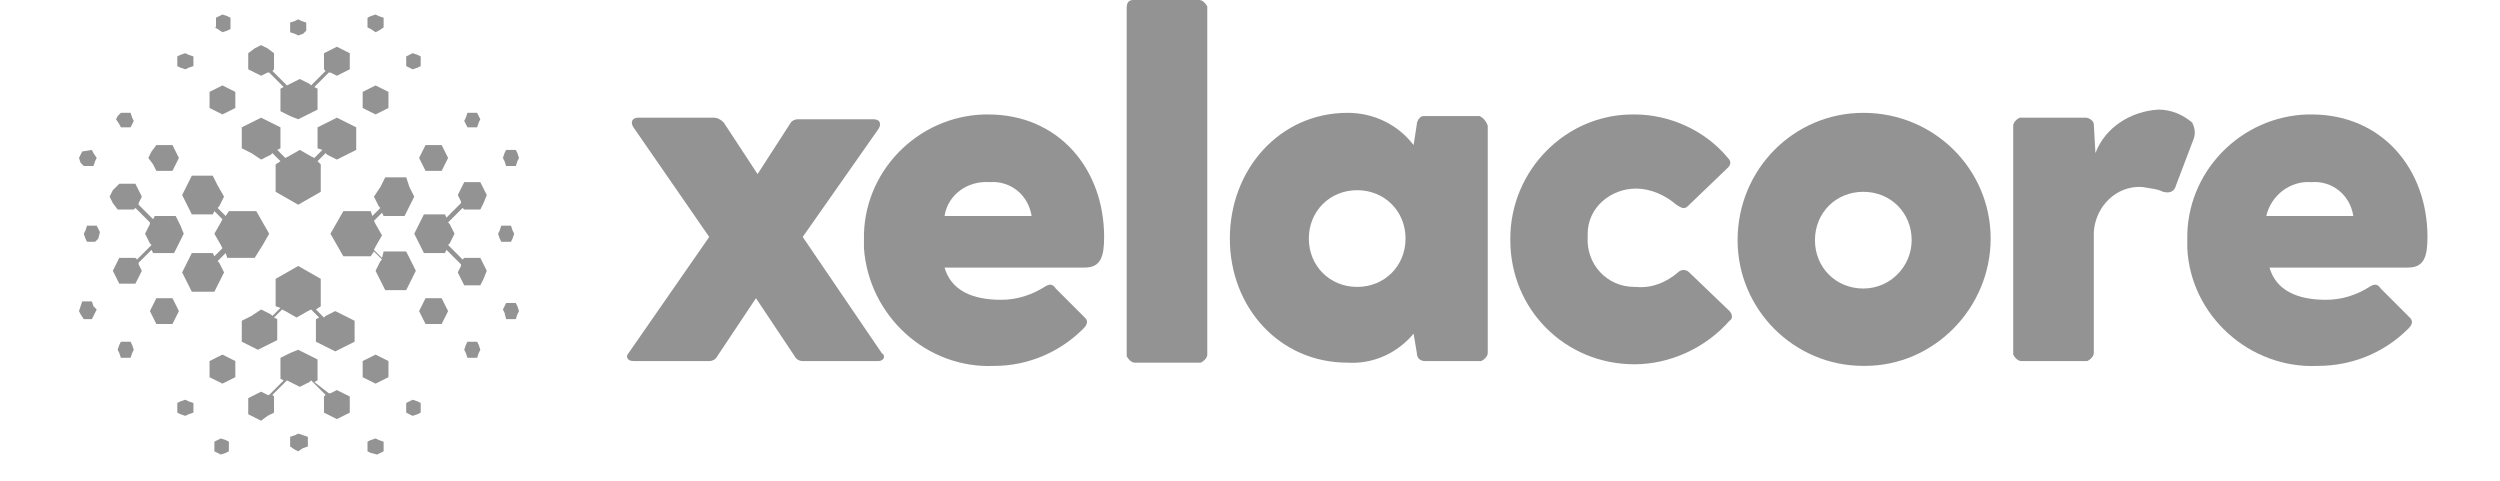
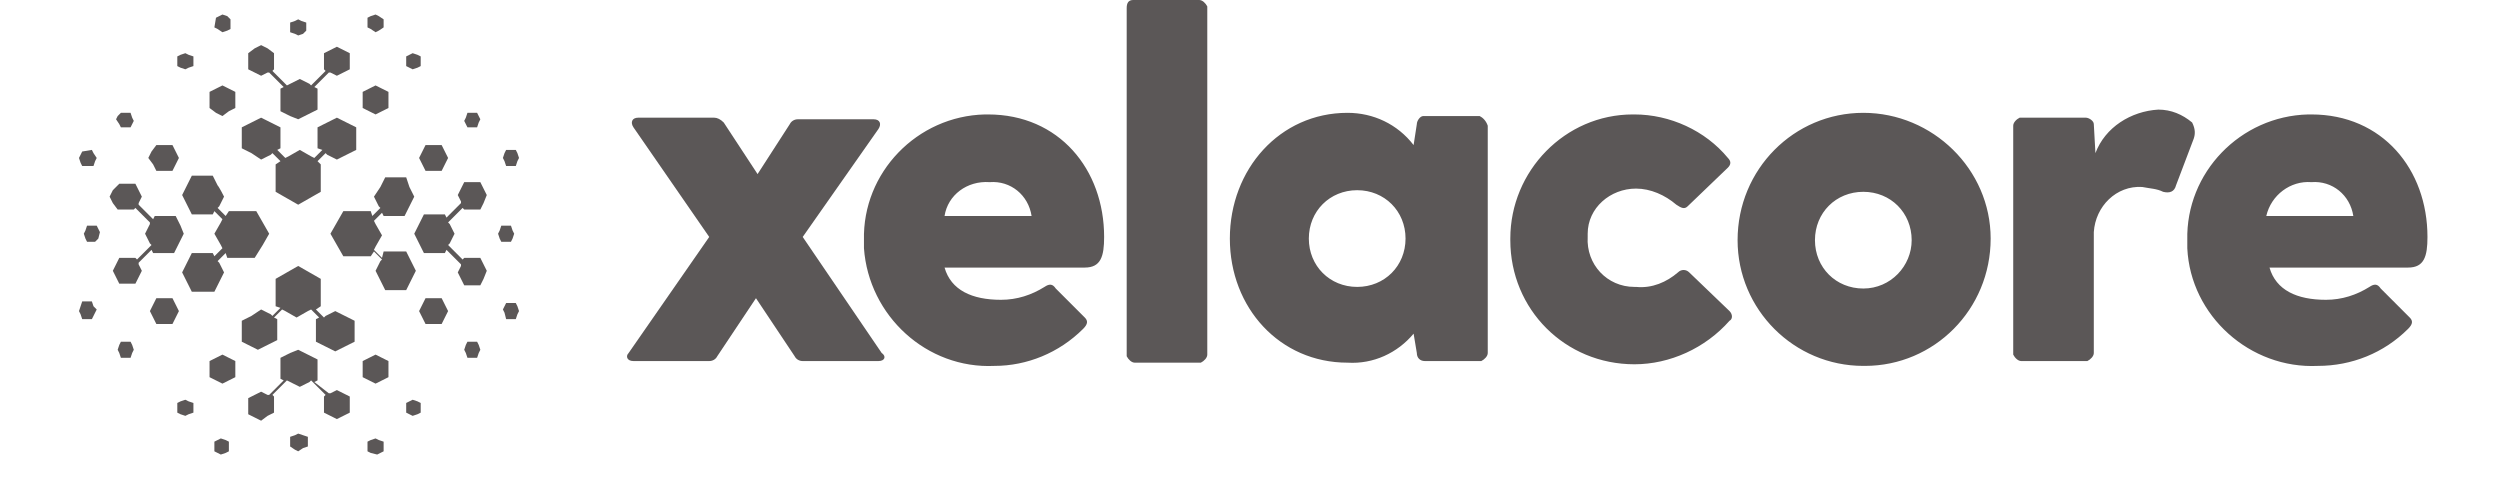
<svg xmlns="http://www.w3.org/2000/svg" version="1.1" id="Layer_1" x="0px" y="0px" viewBox="0 0 155.1 29.8" style="enable-background:new 0 0 155.1 29.8;" xml:space="preserve">
  <style type="text/css">
- 	.st0{fill:#939393;}
+ 	.st0{fill:#5B5757;}
</style>
-   <path class="st0" d="M16.2,9.9l0.6-0.3l0.1-0.1l0.5,0.5l-0.3,0.2v1.7l0.7,0.4l0.7,0.4l0.7-0.4l0.7-0.4v-1.7L19.7,10l0.5-0.5l0.1,0.1  l0.6,0.3l0.6-0.3l0.6-0.3V7.9l-0.6-0.3l-0.6-0.3l-0.6,0.3l-0.6,0.3v1.3L20,9.3l-0.5,0.5l-0.2-0.1l-0.7-0.4l-0.7,0.4l-0.2,0.1  l-0.5-0.5l0.2-0.1V7.9l-0.6-0.3l-0.6-0.3l-0.6,0.3L15,7.9v1.3l0.6,0.3L16.2,9.9L16.2,9.9z M19.5,5.4l0.2,0.1v1.3l-0.6,0.3l-0.6,0.3  L18,7.2l-0.6-0.3V5.5l0.2-0.1l-0.9-0.9h-0.1l-0.4,0.2l-0.4-0.2l-0.4-0.2v-1L15.8,3l0.4-0.2L16.6,3L17,3.3v1l-0.1,0.1l0.9,0.9L18,5.2  l0.6-0.3l0.6,0.3l0.1,0.1l0.9-0.9l-0.1-0.1v-1l0.4-0.2l0.4-0.2l0.4,0.2l0.4,0.2v1l-0.4,0.2l-0.4,0.2l-0.4-0.2h-0.1L19.5,5.4  L19.5,5.4z M14.2,6.9l0.4-0.2v-1l-0.4-0.2l-0.4-0.2l-0.4,0.2L13,5.7v1l0.4,0.2l0.4,0.2L14.2,6.9L14.2,6.9z M11.7,4.2l0.3-0.1V3.5  l-0.3-0.1l-0.2-0.1l-0.3,0.1L11,3.5v0.6l0.2,0.1l0.3,0.1L11.7,4.2L11.7,4.2z M13.3,1.7l0.2,0.1L13.8,2l0.3-0.1l0.2-0.1V1.1L14.1,1  l-0.3-0.1L13.6,1l-0.2,0.1V1.7L13.3,1.7z M22.5,6.2v0.5l0.4,0.2l0.4,0.2l0.4-0.2l0.4-0.2v-1l-0.4-0.2l-0.4-0.2l-0.4,0.2l-0.4,0.2  V6.2L22.5,6.2z M25.2,3.5v0.6l0.2,0.1l0.2,0.1l0.3-0.1l0.2-0.1V3.5l-0.2-0.1l-0.3-0.1l-0.2,0.1C25.4,3.4,25.2,3.5,25.2,3.5z   M23.8,1.7V1.1L23.5,1l-0.2-0.1L23,1l-0.2,0.1v0.6L23,1.8L23.3,2l0.2-0.1L23.8,1.7L23.8,1.7z M18.8,2.1L19,1.9V1.4l-0.3-0.1  l-0.2-0.1l-0.2,0.1L18,1.4v0.6l0.3,0.1l0.2,0.1L18.8,2.1z" />
-   <path class="st0" d="M16.2,19.2l0.6,0.3l0.1,0.1l0.5-0.5L17.1,19v-1.7l0.7-0.4l0.7-0.4l0.7,0.4l0.7,0.4V19l-0.3,0.2l0.5,0.5l0.1-0.1  l0.6-0.3l0.6,0.3l0.6,0.3v1.3l-0.6,0.3l-0.6,0.3l-0.6-0.3l-0.6-0.3v-1.4l0.2-0.1l-0.5-0.5l-0.2,0.1l-0.7,0.4l-0.7-0.4l-0.2-0.1  l-0.5,0.5l0.2,0.1v1.3l-0.6,0.3l-0.6,0.3l-0.6-0.3L15,21.2v-1.3l0.6-0.3L16.2,19.2L16.2,19.2z M19.5,23.7l0.2-0.1v-1.3l-0.6-0.3  l-0.6-0.3L18,21.9l-0.6,0.3v1.3l0.2,0.1l-0.9,0.9l-0.1,0l-0.4-0.2l-0.4,0.2l-0.4,0.2v1l0.4,0.2l0.4,0.2l0.4-0.3l0.4-0.2v-1l-0.1-0.1  l0.9-0.9l0.2,0.1l0.6,0.3l0.6-0.3l0.1-0.1l0.9,0.9l-0.1,0.1v1l0.4,0.2l0.4,0.2l0.4-0.2l0.4-0.2v-1l-0.4-0.2l-0.4-0.2l-0.4,0.2  l-0.1,0L19.5,23.7L19.5,23.7z M14.2,22.2l0.4,0.2v1l-0.4,0.2l-0.4,0.2l-0.4-0.2L13,23.4v-1l0.4-0.2l0.4-0.2L14.2,22.2L14.2,22.2z   M11.7,24.9l0.3,0.1v0.6l-0.3,0.1l-0.2,0.1l-0.3-0.1L11,25.6V25l0.2-0.1l0.3-0.1L11.7,24.9L11.7,24.9z M13.3,27.4l0.2-0.1l0.2-0.1  l0.3,0.1l0.2,0.1v0.6l-0.2,0.1l-0.3,0.1l-0.2-0.1l-0.2-0.1V27.4z M22.5,22.9v-0.5l0.4-0.2l0.4-0.2l0.4,0.2l0.4,0.2v1l-0.4,0.2  l-0.4,0.2l-0.4-0.2l-0.4-0.2C22.5,23.4,22.5,22.9,22.5,22.9z M25.2,25.6V25l0.2-0.1l0.2-0.1l0.3,0.1l0.2,0.1v0.6l-0.2,0.1l-0.3,0.1  l-0.2-0.1L25.2,25.6L25.2,25.6z M23.8,27.4v0.6l-0.2,0.1l-0.2,0.1L23,28.1l-0.2-0.1v-0.6l0.2-0.1l0.3-0.1l0.2,0.1L23.8,27.4  L23.8,27.4z M18.8,27l0.3,0.1v0.6l-0.3,0.1L18.5,28l-0.2-0.1L18,27.7v-0.6l0.3-0.1l0.2-0.1L18.8,27z" />
-   <path class="st0" d="M23.2,12.2l0.3,0.6l0.1,0.1l-0.5,0.5L23,13.1h-1.7l-0.4,0.7l-0.4,0.7l0.4,0.7l0.4,0.7H23l0.2-0.3l0.5,0.5  l-0.1,0.1l-0.3,0.6l0.3,0.6l0.3,0.6h1.3l0.3-0.6l0.3-0.6l-0.3-0.6l-0.3-0.6h-1.4L23.7,16l-0.5-0.5l0.1-0.2l0.4-0.7l-0.4-0.7  l-0.1-0.2l0.5-0.5l0.1,0.2h1.3l0.3-0.6l0.3-0.6l-0.3-0.6L25.2,11h-1.3l-0.3,0.6L23.2,12.2L23.2,12.2z M27.7,15.5l-0.1,0.2h-1.3  l-0.3-0.6l-0.3-0.6l0.3-0.6l0.3-0.6h1.3l0.1,0.2l0.9-0.9l0-0.1l-0.2-0.4l0.2-0.4l0.2-0.4h1l0.2,0.4l0.2,0.4L30,12.6L29.8,13h-1  l-0.1-0.1l-0.9,0.9l0.1,0.1l0.3,0.6l-0.3,0.6l-0.1,0.1l0.9,0.9l0.1-0.1h1l0.2,0.4l0.2,0.4L30,17.3l-0.2,0.4h-1l-0.2-0.4l-0.2-0.4  l0.2-0.4l0-0.1C28.6,16.4,27.7,15.5,27.7,15.5z M26.2,10.2l0.2,0.4h1l0.2-0.4l0.2-0.4l-0.2-0.4L27.4,9h-1l-0.2,0.4L26,9.8L26.2,10.2  L26.2,10.2z M28.9,7.7L29,7.9h0.6l0.1-0.3l0.1-0.2l-0.1-0.2L29.6,7H29l-0.1,0.3l-0.1,0.2L28.9,7.7L28.9,7.7z M31.4,9.3l-0.1,0.2  l-0.1,0.3l0.1,0.2l0.1,0.3H32l0.1-0.3l0.1-0.2l-0.1-0.3L32,9.3H31.4L31.4,9.3z M26.9,18.5h-0.5l-0.2,0.4L26,19.3l0.2,0.4l0.2,0.4h1  l0.2-0.4l0.2-0.4l-0.2-0.4l-0.2-0.4H26.9z M29.6,21.2H29l-0.1,0.2l-0.1,0.3l0.1,0.2l0.1,0.3h0.6l0.1-0.3l0.1-0.2l-0.1-0.3L29.6,21.2  L29.6,21.2z M31.4,19.8H32l0.1-0.3l0.1-0.2L32.1,19L32,18.8h-0.6L31.3,19l-0.1,0.2l0.1,0.2L31.4,19.8L31.4,19.8z M31,14.8l0.1,0.2  h0.6l0.1-0.2l0.1-0.3l-0.1-0.2L31.7,14h-0.6L31,14.3l-0.1,0.2L31,14.8z" />
-   <path class="st0" d="M13.9,12.2l-0.3,0.6l-0.1,0.1l0.5,0.5l0.2-0.3h1.7l0.4,0.7l0.4,0.7l-0.4,0.7L15.8,16h-1.7L14,15.7l-0.5,0.5  l0.1,0.1l0.3,0.6l-0.3,0.6l-0.3,0.6h-1.4l-0.3-0.6l-0.3-0.6l0.3-0.6l0.3-0.6h1.3l0.1,0.2l0.5-0.5l-0.1-0.2l-0.4-0.7l0.4-0.7l0.1-0.2  l-0.5-0.5l-0.1,0.2h-1.3l-0.3-0.6l-0.3-0.6l0.3-0.6l0.3-0.6h1.3l0.3,0.6L13.9,12.2z M9.4,15.5l0.1,0.2h1.3l0.3-0.6l0.3-0.6L11.2,14  l-0.3-0.6H9.6l-0.1,0.2l-0.9-0.9v-0.1l0.2-0.4l-0.2-0.4l-0.2-0.4h-1L7,11.8l-0.2,0.4L7,12.6L7.3,13h1l0.1-0.1l0.9,0.9l0,0.1  l-0.3,0.6l0.3,0.6l0.1,0.1l-0.9,0.9l-0.1-0.1h-1l-0.2,0.4l-0.2,0.4l0.2,0.4l0.2,0.4h1l0.2-0.4l0.2-0.4l-0.2-0.4v-0.1L9.4,15.5  L9.4,15.5z M10.9,10.2l-0.2,0.4h-1l-0.2-0.4L9.2,9.8l0.2-0.4L9.7,9h1l0.2,0.4l0.2,0.4L10.9,10.2L10.9,10.2z M8.2,7.7L8.1,7.9H7.5  L7.4,7.7L7.2,7.4l0.1-0.2L7.5,7h0.6l0.1,0.3l0.1,0.2L8.2,7.7L8.2,7.7z M5.7,9.3l0.1,0.2L6,9.8l-0.1,0.2l-0.1,0.3H5.2L5,10.1L4.9,9.8  L5,9.6l0.1-0.2L5.7,9.3L5.7,9.3z M10.2,18.5h0.5l0.2,0.4l0.2,0.4l-0.2,0.4l-0.2,0.4h-1l-0.2-0.4l-0.2-0.4l0.2-0.4l0.2-0.4H10.2z   M7.5,21.2h0.6l0.1,0.2l0.1,0.3l-0.1,0.2l-0.1,0.3H7.5l-0.1-0.3l-0.1-0.2l0.1-0.3L7.5,21.2z M5.7,19.8H5.2L5,19.5l-0.1-0.2L5,19  l0.1-0.3h0.6L5.8,19L6,19.2l-0.1,0.2L5.7,19.8L5.7,19.8z M6.1,14.8L5.9,15H5.4l-0.1-0.2l-0.1-0.3l0.1-0.2L5.4,14h0.6l0.1,0.2  l0.1,0.2L6.1,14.8z" />
-   <path class="st0" d="M54.5,22.4h-4.7c-0.2,0-0.4-0.1-0.5-0.3l-2.4-3.6l-2.4,3.6c-0.1,0.2-0.3,0.3-0.5,0.3h-4.7  c-0.4,0-0.5-0.3-0.3-0.5l5-7.2l-4.7-6.8c-0.2-0.3-0.1-0.6,0.3-0.6h4.7c0.2,0,0.4,0.1,0.6,0.3l2.1,3.2L49,7.7  c0.1-0.2,0.3-0.3,0.5-0.3h4.7c0.4,0,0.5,0.3,0.3,0.6l-4.7,6.7l4.9,7.2C55,22.1,54.8,22.4,54.5,22.4z" />
-   <path class="st0" d="M67.3,16.6h-8.7c0.4,1.4,1.7,2,3.5,2c1,0,1.9-0.3,2.7-0.8c0.3-0.2,0.5-0.2,0.7,0.1l1.8,1.8  c0.2,0.2,0.2,0.4-0.1,0.7c-1.5,1.5-3.5,2.3-5.5,2.3c-4.2,0.2-7.8-3.1-8.1-7.3c0-0.2,0-0.3,0-0.5c-0.1-4.2,3.3-7.7,7.5-7.8  c0.1,0,0.1,0,0.2,0c4.4,0,7.2,3.4,7.2,7.6C68.5,15.9,68.3,16.6,67.3,16.6z M58.6,13.4H64c-0.2-1.3-1.3-2.2-2.6-2.1  C60,11.2,58.8,12.1,58.6,13.4z" />
-   <path class="st0" d="M70.3,0h4.1c0.2,0,0.4,0.2,0.5,0.4c0,0,0,0,0,0.1v21.5c0,0.2-0.2,0.4-0.4,0.5c0,0,0,0,0,0h-4.1  c-0.2,0-0.4-0.2-0.5-0.4c0,0,0,0,0,0V0.5C69.9,0.2,70,0,70.3,0C70.3,0,70.3,0,70.3,0z" />
-   <path class="st0" d="M92.3,7.8v14.1c0,0.2-0.2,0.4-0.4,0.5c0,0,0,0,0,0h-3.5c-0.3,0-0.5-0.2-0.5-0.5l-0.2-1.2  c-1,1.2-2.5,1.9-4.1,1.8c-4.2,0-7.3-3.4-7.3-7.7s3.1-7.8,7.3-7.8c1.6,0,3.1,0.7,4.1,2l0.2-1.3c0-0.2,0.2-0.5,0.4-0.5c0,0,0,0,0,0  h3.5C92,7.3,92.2,7.5,92.3,7.8C92.3,7.8,92.3,7.8,92.3,7.8z M87.2,14.8c0-1.7-1.3-3-3-3s-3,1.3-3,3s1.3,3,3,3S87.2,16.5,87.2,14.8z" />
-   <path class="st0" d="M104.1,16.9c0.2-0.2,0.5-0.2,0.7,0l2.5,2.4c0.2,0.2,0.2,0.5,0,0.6c0,0,0,0,0,0c-1.5,1.7-3.7,2.7-5.9,2.7  c-4.3,0-7.7-3.4-7.7-7.7c0,0,0-0.1,0-0.1c0-4.2,3.4-7.7,7.6-7.7c0,0,0.1,0,0.1,0c2.2,0,4.4,1,5.8,2.7c0.2,0.2,0.2,0.4,0,0.6  c0,0,0,0,0,0l-2.5,2.4c-0.2,0.2-0.4,0.1-0.7-0.1c-0.7-0.6-1.6-1-2.5-1c-1.6,0-3,1.2-3,2.8c0,0.1,0,0.1,0,0.2  c-0.1,1.7,1.2,3.1,2.9,3.1c0,0,0.1,0,0.1,0C102.5,17.9,103.4,17.5,104.1,16.9z" />
-   <path class="st0" d="M107.8,14.9c0-4.4,3.5-7.9,7.8-7.9c4.4,0,7.9,3.5,7.9,7.8s-3.5,7.9-7.8,7.9c0,0,0,0-0.1,0  C111.3,22.7,107.8,19.2,107.8,14.9C107.8,14.9,107.8,14.9,107.8,14.9z M118.6,14.9c0-1.7-1.3-3-3-3s-3,1.3-3,3s1.3,3,3,3  S118.6,16.5,118.6,14.9z" />
-   <path class="st0" d="M136.1,8.6l-1.1,2.9c-0.1,0.4-0.4,0.5-0.8,0.4c-0.4-0.2-0.8-0.2-1.3-0.3c-1.6-0.1-2.9,1.2-3,2.8  c0,0.1,0,0.3,0,0.4v7.1c0,0.2-0.2,0.4-0.4,0.5c0,0,0,0,0,0h-4.1c-0.2,0-0.4-0.2-0.5-0.4c0,0,0,0,0,0V7.8c0-0.2,0.2-0.4,0.4-0.5  c0,0,0,0,0.1,0h4c0.2,0,0.5,0.2,0.5,0.4c0,0,0,0,0,0l0.1,1.8c0.6-1.6,2.2-2.6,3.9-2.7c0.8,0,1.5,0.3,2.1,0.8  C136.2,8,136.2,8.3,136.1,8.6z" />
-   <path class="st0" d="M149.4,16.6h-8.6c0.4,1.4,1.7,2,3.5,2c1,0,1.9-0.3,2.7-0.8c0.3-0.2,0.5-0.2,0.7,0.1l1.8,1.8  c0.2,0.2,0.2,0.4-0.1,0.7c-1.5,1.5-3.5,2.3-5.6,2.3c-4.2,0.2-7.9-3.1-8.1-7.3c0-0.2,0-0.3,0-0.5c-0.1-4.2,3.3-7.7,7.5-7.8  c0.1,0,0.1,0,0.2,0c4.4,0,7.2,3.4,7.2,7.6C150.6,15.9,150.4,16.6,149.4,16.6z M140.6,13.4h5.4c-0.2-1.3-1.3-2.2-2.6-2.1  C142.1,11.2,140.9,12.1,140.6,13.4z" />
+   <path class="st0" d="M16.2,9.9l0.6-0.3l0.1-0.1l0.5,0.5l-0.3,0.2v1.7l0.7,0.4l0.7,0.4l0.7-0.4l0.7-0.4v-1.7L19.7,10l0.5-0.5l0.1,0.1  l0.6,0.3l0.6-0.3l0.6-0.3V7.9l-0.6-0.3l-0.6-0.3l-0.6,0.3l-0.6,0.3v1.3L20,9.3l-0.5,0.5l-0.2-0.1l-0.7-0.4l-0.7,0.4l-0.2,0.1  l-0.5-0.5l0.2-0.1V7.9l-0.6-0.3l-0.6-0.3l-0.6,0.3L15,7.9v1.3l0.6,0.3L16.2,9.9L16.2,9.9z M19.5,5.4l0.2,0.1v1.3l-0.6,0.3l-0.6,0.3  L18,7.2l-0.6-0.3V5.5l0.2-0.1l-0.9-0.9h-0.1l-0.4,0.2l-0.4-0.2l-0.4-0.2v-1L15.8,3l0.4-0.2L16.6,3L17,3.3v1l-0.1,0.1l0.9,0.9L18,5.2  l0.6-0.3l0.6,0.3l0.1,0.1l0.9-0.9l-0.1-0.1v-1l0.4-0.2l0.4-0.2l0.4,0.2l0.4,0.2v1l-0.4,0.2l-0.4,0.2l-0.4-0.2h-0.1L19.5,5.4  L19.5,5.4z M14.2,6.9l0.4-0.2v-1l-0.4-0.2l-0.4-0.2l-0.4,0.2L13,5.7v1L13.4,7l0.4,0.2L14.2,6.9L14.2,6.9z M11.7,4.2l0.3-0.1V3.5  l-0.3-0.1l-0.2-0.1l-0.3,0.1L11,3.5v0.6l0.2,0.1l0.3,0.1L11.7,4.2L11.7,4.2z M13.3,1.7l0.2,0.1L13.8,2l0.3-0.1l0.2-0.1V1.2L14.1,1  l-0.3-0.1L13.6,1l-0.2,0.1L13.3,1.7L13.3,1.7z M22.5,6.2v0.5l0.4,0.2l0.4,0.2l0.4-0.2l0.4-0.2v-1l-0.4-0.2l-0.4-0.2l-0.4,0.2  l-0.4,0.2V6.2L22.5,6.2z M25.2,3.5v0.6l0.2,0.1l0.2,0.1l0.3-0.1l0.2-0.1V3.5l-0.2-0.1l-0.3-0.1l-0.2,0.1C25.4,3.4,25.2,3.5,25.2,3.5  z M23.8,1.7V1.2L23.5,1l-0.2-0.1L23,1l-0.2,0.1v0.6L23,1.8L23.3,2l0.2-0.1L23.8,1.7L23.8,1.7z M18.8,2.1L19,1.9V1.4l-0.3-0.1  l-0.2-0.1l-0.2,0.1L18,1.4v0.6l0.3,0.1l0.2,0.1L18.8,2.1z M16.2,19.2l0.6,0.3l0.1,0.1l0.5-0.5L17.1,19v-1.7l0.7-0.4l0.7-0.4l0.7,0.4  l0.7,0.4V19l-0.3,0.2l0.5,0.5l0.1-0.1l0.6-0.3l0.6,0.3l0.6,0.3v1.3l-0.6,0.3l-0.6,0.3l-0.6-0.3l-0.6-0.3v-1.4l0.2-0.1l-0.5-0.5  l-0.2,0.1l-0.7,0.4l-0.7-0.4l-0.2-0.1l-0.5,0.5l0.2,0.1v1.3l-0.6,0.3l-0.6,0.3l-0.6-0.3L15,21.2v-1.3l0.6-0.3L16.2,19.2L16.2,19.2z   M19.5,23.7l0.2-0.1v-1.3l-0.6-0.3l-0.6-0.3L18,21.9l-0.6,0.3v1.3l0.2,0.1l-0.9,0.9l-0.1,0l-0.4-0.2l-0.4,0.2l-0.4,0.2v1l0.4,0.2  l0.4,0.2l0.4-0.3l0.4-0.2v-1l-0.1-0.1l0.9-0.9l0.2,0.1l0.6,0.3l0.6-0.3l0.1-0.1l0.9,0.9l-0.1,0.1v1l0.4,0.2l0.4,0.2l0.4-0.2l0.4-0.2  v-1l-0.4-0.2l-0.4-0.2l-0.4,0.2l-0.1,0L19.5,23.7L19.5,23.7z M14.2,22.2l0.4,0.2v1l-0.4,0.2l-0.4,0.2l-0.4-0.2L13,23.4v-1l0.4-0.2  l0.4-0.2L14.2,22.2L14.2,22.2z M11.7,24.9l0.3,0.1v0.6l-0.3,0.1l-0.2,0.1l-0.3-0.1L11,25.6V25l0.2-0.1l0.3-0.1L11.7,24.9L11.7,24.9z   M13.3,27.4l0.2-0.1l0.2-0.1l0.3,0.1l0.2,0.1v0.6l-0.2,0.1l-0.3,0.1l-0.2-0.1l-0.2-0.1V27.4z M22.5,22.9v-0.5l0.4-0.2l0.4-0.2  l0.4,0.2l0.4,0.2v1l-0.4,0.2l-0.4,0.2l-0.4-0.2l-0.4-0.2C22.5,23.4,22.5,22.9,22.5,22.9z M25.2,25.6V25l0.2-0.1l0.2-0.1l0.3,0.1  l0.2,0.1v0.6l-0.2,0.1l-0.3,0.1l-0.2-0.1L25.2,25.6L25.2,25.6z M23.8,27.4v0.6l-0.2,0.1l-0.2,0.1L23,28.1l-0.2-0.1v-0.6l0.2-0.1  l0.3-0.1l0.2,0.1L23.8,27.4L23.8,27.4z M18.8,27l0.3,0.1v0.6l-0.3,0.1L18.5,28l-0.2-0.1L18,27.7v-0.6l0.3-0.1l0.2-0.1L18.8,27z   M23.2,12.2l0.3,0.6l0.1,0.1l-0.5,0.5L23,13.1h-1.7l-0.4,0.7l-0.4,0.7l0.4,0.7l0.4,0.7H23l0.2-0.3l0.5,0.5l-0.1,0.1l-0.3,0.6  l0.3,0.6l0.3,0.6h1.3l0.3-0.6l0.3-0.6l-0.3-0.6l-0.3-0.6h-1.4L23.7,16l-0.5-0.5l0.1-0.2l0.4-0.7l-0.4-0.7l-0.1-0.2l0.5-0.5l0.1,0.2  h1.3l0.3-0.6l0.3-0.6l-0.3-0.6L25.2,11h-1.3l-0.3,0.6L23.2,12.2L23.2,12.2z M27.7,15.5l-0.1,0.2h-1.3l-0.3-0.6l-0.3-0.6l0.3-0.6  l0.3-0.6h1.3l0.1,0.2l0.9-0.9l0-0.1l-0.2-0.4l0.2-0.4l0.2-0.4h1l0.2,0.4l0.2,0.4L30,12.6L29.8,13h-1l-0.1-0.1l-0.9,0.9l0.1,0.1  l0.3,0.6l-0.3,0.6l-0.1,0.1l0.9,0.9l0.1-0.1h1l0.2,0.4l0.2,0.4L30,17.3l-0.2,0.4h-1l-0.2-0.4l-0.2-0.4l0.2-0.4l0-0.1  C28.6,16.4,27.7,15.5,27.7,15.5z M26.2,10.2l0.2,0.4h1l0.2-0.4l0.2-0.4l-0.2-0.4L27.4,9h-1l-0.2,0.4L26,9.8L26.2,10.2L26.2,10.2z   M28.9,7.7L29,7.9h0.6l0.1-0.3l0.1-0.2l-0.1-0.2L29.6,7H29l-0.1,0.3l-0.1,0.2L28.9,7.7L28.9,7.7z M31.4,9.3l-0.1,0.2l-0.1,0.3  l0.1,0.2l0.1,0.3H32l0.1-0.3l0.1-0.2l-0.1-0.3L32,9.3H31.4L31.4,9.3z M26.9,18.5h-0.5l-0.2,0.4L26,19.3l0.2,0.4l0.2,0.4h1l0.2-0.4  l0.2-0.4l-0.2-0.4l-0.2-0.4H26.9z M29.6,21.2H29l-0.1,0.2l-0.1,0.3l0.1,0.2l0.1,0.3h0.6l0.1-0.3l0.1-0.2l-0.1-0.3L29.6,21.2  L29.6,21.2z M31.4,19.8H32l0.1-0.3l0.1-0.2L32.1,19L32,18.8h-0.6L31.3,19l-0.1,0.2l0.1,0.2L31.4,19.8L31.4,19.8z M31,14.8l0.1,0.2  h0.6l0.1-0.2l0.1-0.3l-0.1-0.2L31.7,14h-0.6L31,14.3l-0.1,0.2L31,14.8z M13.9,12.2l-0.3,0.6l-0.1,0.1l0.5,0.5l0.2-0.3h1.7l0.4,0.7  l0.4,0.7l-0.4,0.7L15.8,16h-1.7L14,15.7l-0.5,0.5l0.1,0.1l0.3,0.6l-0.3,0.6l-0.3,0.6h-1.4l-0.3-0.6l-0.3-0.6l0.3-0.6l0.3-0.6h1.3  l0.1,0.2l0.5-0.5l-0.1-0.2l-0.4-0.7l0.4-0.7l0.1-0.2l-0.5-0.5l-0.1,0.2h-1.3l-0.3-0.6l-0.3-0.6l0.3-0.6l0.3-0.6h1.3l0.3,0.6  C13.6,11.6,13.9,12.2,13.9,12.2z M9.4,15.5l0.1,0.2h1.3l0.3-0.6l0.3-0.6L11.2,14l-0.3-0.6H9.6l-0.1,0.2l-0.9-0.9v-0.1l0.2-0.4  l-0.2-0.4l-0.2-0.4h-1L7,11.8l-0.2,0.4L7,12.6L7.3,13h1l0.1-0.1l0.9,0.9l0,0.1l-0.3,0.6l0.3,0.6l0.1,0.1l-0.9,0.9l-0.1-0.1h-1  l-0.2,0.4l-0.2,0.4l0.2,0.4l0.2,0.4h1l0.2-0.4l0.2-0.4l-0.2-0.4v-0.1L9.4,15.5L9.4,15.5z M10.9,10.2l-0.2,0.4h-1l-0.2-0.4L9.2,9.8  l0.2-0.4L9.7,9h1l0.2,0.4l0.2,0.4L10.9,10.2L10.9,10.2z M8.2,7.7L8.1,7.9H7.5L7.4,7.7L7.2,7.4l0.1-0.2L7.5,7h0.6l0.1,0.3l0.1,0.2  L8.2,7.7L8.2,7.7z M5.7,9.3l0.1,0.2L6,9.8L5.9,10l-0.1,0.3H5.1L5,10.1L4.9,9.8L5,9.6l0.1-0.2L5.7,9.3L5.7,9.3z M10.2,18.5h0.5  l0.2,0.4l0.2,0.4l-0.2,0.4l-0.2,0.4h-1l-0.2-0.4l-0.2-0.4l0.2-0.4l0.2-0.4H10.2z M7.5,21.2h0.6l0.1,0.2l0.1,0.3l-0.1,0.2l-0.1,0.3  H7.5l-0.1-0.3l-0.1-0.2l0.1-0.3C7.4,21.4,7.5,21.2,7.5,21.2z M5.7,19.8H5.1L5,19.5l-0.1-0.2L5,19l0.1-0.3h0.6L5.8,19L6,19.2  l-0.1,0.2L5.7,19.8L5.7,19.8z M6.1,14.8L5.9,15H5.4l-0.1-0.2l-0.1-0.3l0.1-0.2L5.4,14h0.6l0.1,0.2l0.1,0.2L6.1,14.8z" />
+   <path class="st0" d="M54.5,22.4h-4.7c-0.2,0-0.4-0.1-0.5-0.3l-2.4-3.6l-2.4,3.6c-0.1,0.2-0.3,0.3-0.5,0.3h-4.7  c-0.4,0-0.5-0.3-0.3-0.5l5-7.2l-4.7-6.8c-0.2-0.3-0.1-0.6,0.3-0.6h4.7c0.2,0,0.4,0.1,0.6,0.3l2.1,3.2L49,7.7  c0.1-0.2,0.3-0.3,0.5-0.3h4.7c0.4,0,0.5,0.3,0.3,0.6l-4.7,6.7l4.9,7.2C55,22.1,54.9,22.4,54.5,22.4z" />
+   <path class="st0" d="M67.3,16.6h-8.7c0.4,1.4,1.7,2,3.5,2c1,0,1.9-0.3,2.7-0.8c0.3-0.2,0.5-0.2,0.7,0.1l1.8,1.8  c0.2,0.2,0.2,0.4-0.1,0.7c-1.5,1.5-3.5,2.3-5.5,2.3c-4.2,0.2-7.8-3.1-8.1-7.3c0-0.2,0-0.3,0-0.5c-0.1-4.2,3.3-7.7,7.5-7.8  c0.1,0,0.1,0,0.2,0c4.4,0,7.2,3.4,7.2,7.6C68.5,15.9,68.3,16.6,67.3,16.6L67.3,16.6z M58.6,13.4H64c-0.2-1.3-1.3-2.2-2.6-2.1  C60,11.2,58.8,12.1,58.6,13.4z M70.3,0h4.1c0.2,0,0.4,0.2,0.5,0.4c0,0,0,0,0,0.1v21.5c0,0.2-0.2,0.4-0.4,0.5c0,0,0,0,0,0h-4.1  c-0.2,0-0.4-0.2-0.5-0.4c0,0,0,0,0,0V0.5C69.9,0.2,70,0,70.3,0C70.3,0,70.3,0,70.3,0z M92.3,7.8v14.1c0,0.2-0.2,0.4-0.4,0.5  c0,0,0,0,0,0h-3.5c-0.3,0-0.5-0.2-0.5-0.5l-0.2-1.2c-1,1.2-2.5,1.9-4.1,1.8c-4.2,0-7.3-3.4-7.3-7.7s3.1-7.8,7.3-7.8  c1.6,0,3.1,0.7,4.1,2l0.2-1.3c0-0.2,0.2-0.5,0.4-0.5c0,0,0,0,0,0h3.5C92,7.3,92.2,7.5,92.3,7.8C92.3,7.8,92.3,7.8,92.3,7.8z   M87.2,14.8c0-1.7-1.3-3-3-3s-3,1.3-3,3s1.3,3,3,3S87.2,16.5,87.2,14.8z M104.1,16.9c0.2-0.2,0.5-0.2,0.7,0l2.5,2.4  c0.2,0.2,0.2,0.5,0,0.6c0,0,0,0,0,0c-1.5,1.7-3.7,2.7-5.9,2.7c-4.3,0-7.7-3.4-7.7-7.7c0,0,0-0.1,0-0.1c0-4.2,3.4-7.7,7.6-7.7  c0,0,0.1,0,0.1,0c2.2,0,4.4,1,5.8,2.7c0.2,0.2,0.2,0.4,0,0.6c0,0,0,0,0,0l-2.5,2.4c-0.2,0.2-0.4,0.1-0.7-0.1c-0.7-0.6-1.6-1-2.5-1  c-1.6,0-3,1.2-3,2.8c0,0.1,0,0.1,0,0.2c-0.1,1.7,1.2,3.1,2.9,3.1c0,0,0.1,0,0.1,0C102.5,17.9,103.4,17.5,104.1,16.9z M107.8,14.9  c0-4.4,3.5-7.9,7.8-7.9s7.9,3.5,7.9,7.8c0,4.4-3.5,7.9-7.8,7.9c0,0,0,0-0.1,0C111.3,22.7,107.8,19.2,107.8,14.9  C107.8,14.9,107.8,14.9,107.8,14.9z M118.6,14.9c0-1.7-1.3-3-3-3s-3,1.3-3,3s1.3,3,3,3S118.6,16.5,118.6,14.9z M136.1,8.6l-1.1,2.9  c-0.1,0.4-0.4,0.5-0.8,0.4c-0.4-0.2-0.8-0.2-1.3-0.3c-1.6-0.1-2.9,1.2-3,2.8c0,0.1,0,0.3,0,0.4v7.1c0,0.2-0.2,0.4-0.4,0.5  c0,0,0,0,0,0h-4.1c-0.2,0-0.4-0.2-0.5-0.4c0,0,0,0,0,0V7.8c0-0.2,0.2-0.4,0.4-0.5c0,0,0,0,0.1,0h4c0.2,0,0.5,0.2,0.5,0.4  c0,0,0,0,0,0l0.1,1.8c0.6-1.6,2.2-2.6,3.9-2.7c0.8,0,1.5,0.3,2.1,0.8C136.2,8,136.2,8.3,136.1,8.6L136.1,8.6z M149.4,16.6h-8.6  c0.4,1.4,1.7,2,3.5,2c1,0,1.9-0.3,2.7-0.8c0.3-0.2,0.5-0.2,0.7,0.1l1.8,1.8c0.2,0.2,0.2,0.4-0.1,0.7c-1.5,1.5-3.5,2.3-5.6,2.3  c-4.2,0.2-7.9-3.1-8.1-7.3c0-0.2,0-0.3,0-0.5c-0.1-4.2,3.3-7.7,7.5-7.8c0.1,0,0.1,0,0.2,0c4.4,0,7.2,3.4,7.2,7.6  C150.6,15.9,150.4,16.6,149.4,16.6z M140.6,13.4h5.4c-0.2-1.3-1.3-2.2-2.6-2.1C142.1,11.2,140.9,12.1,140.6,13.4z" />
</svg>
